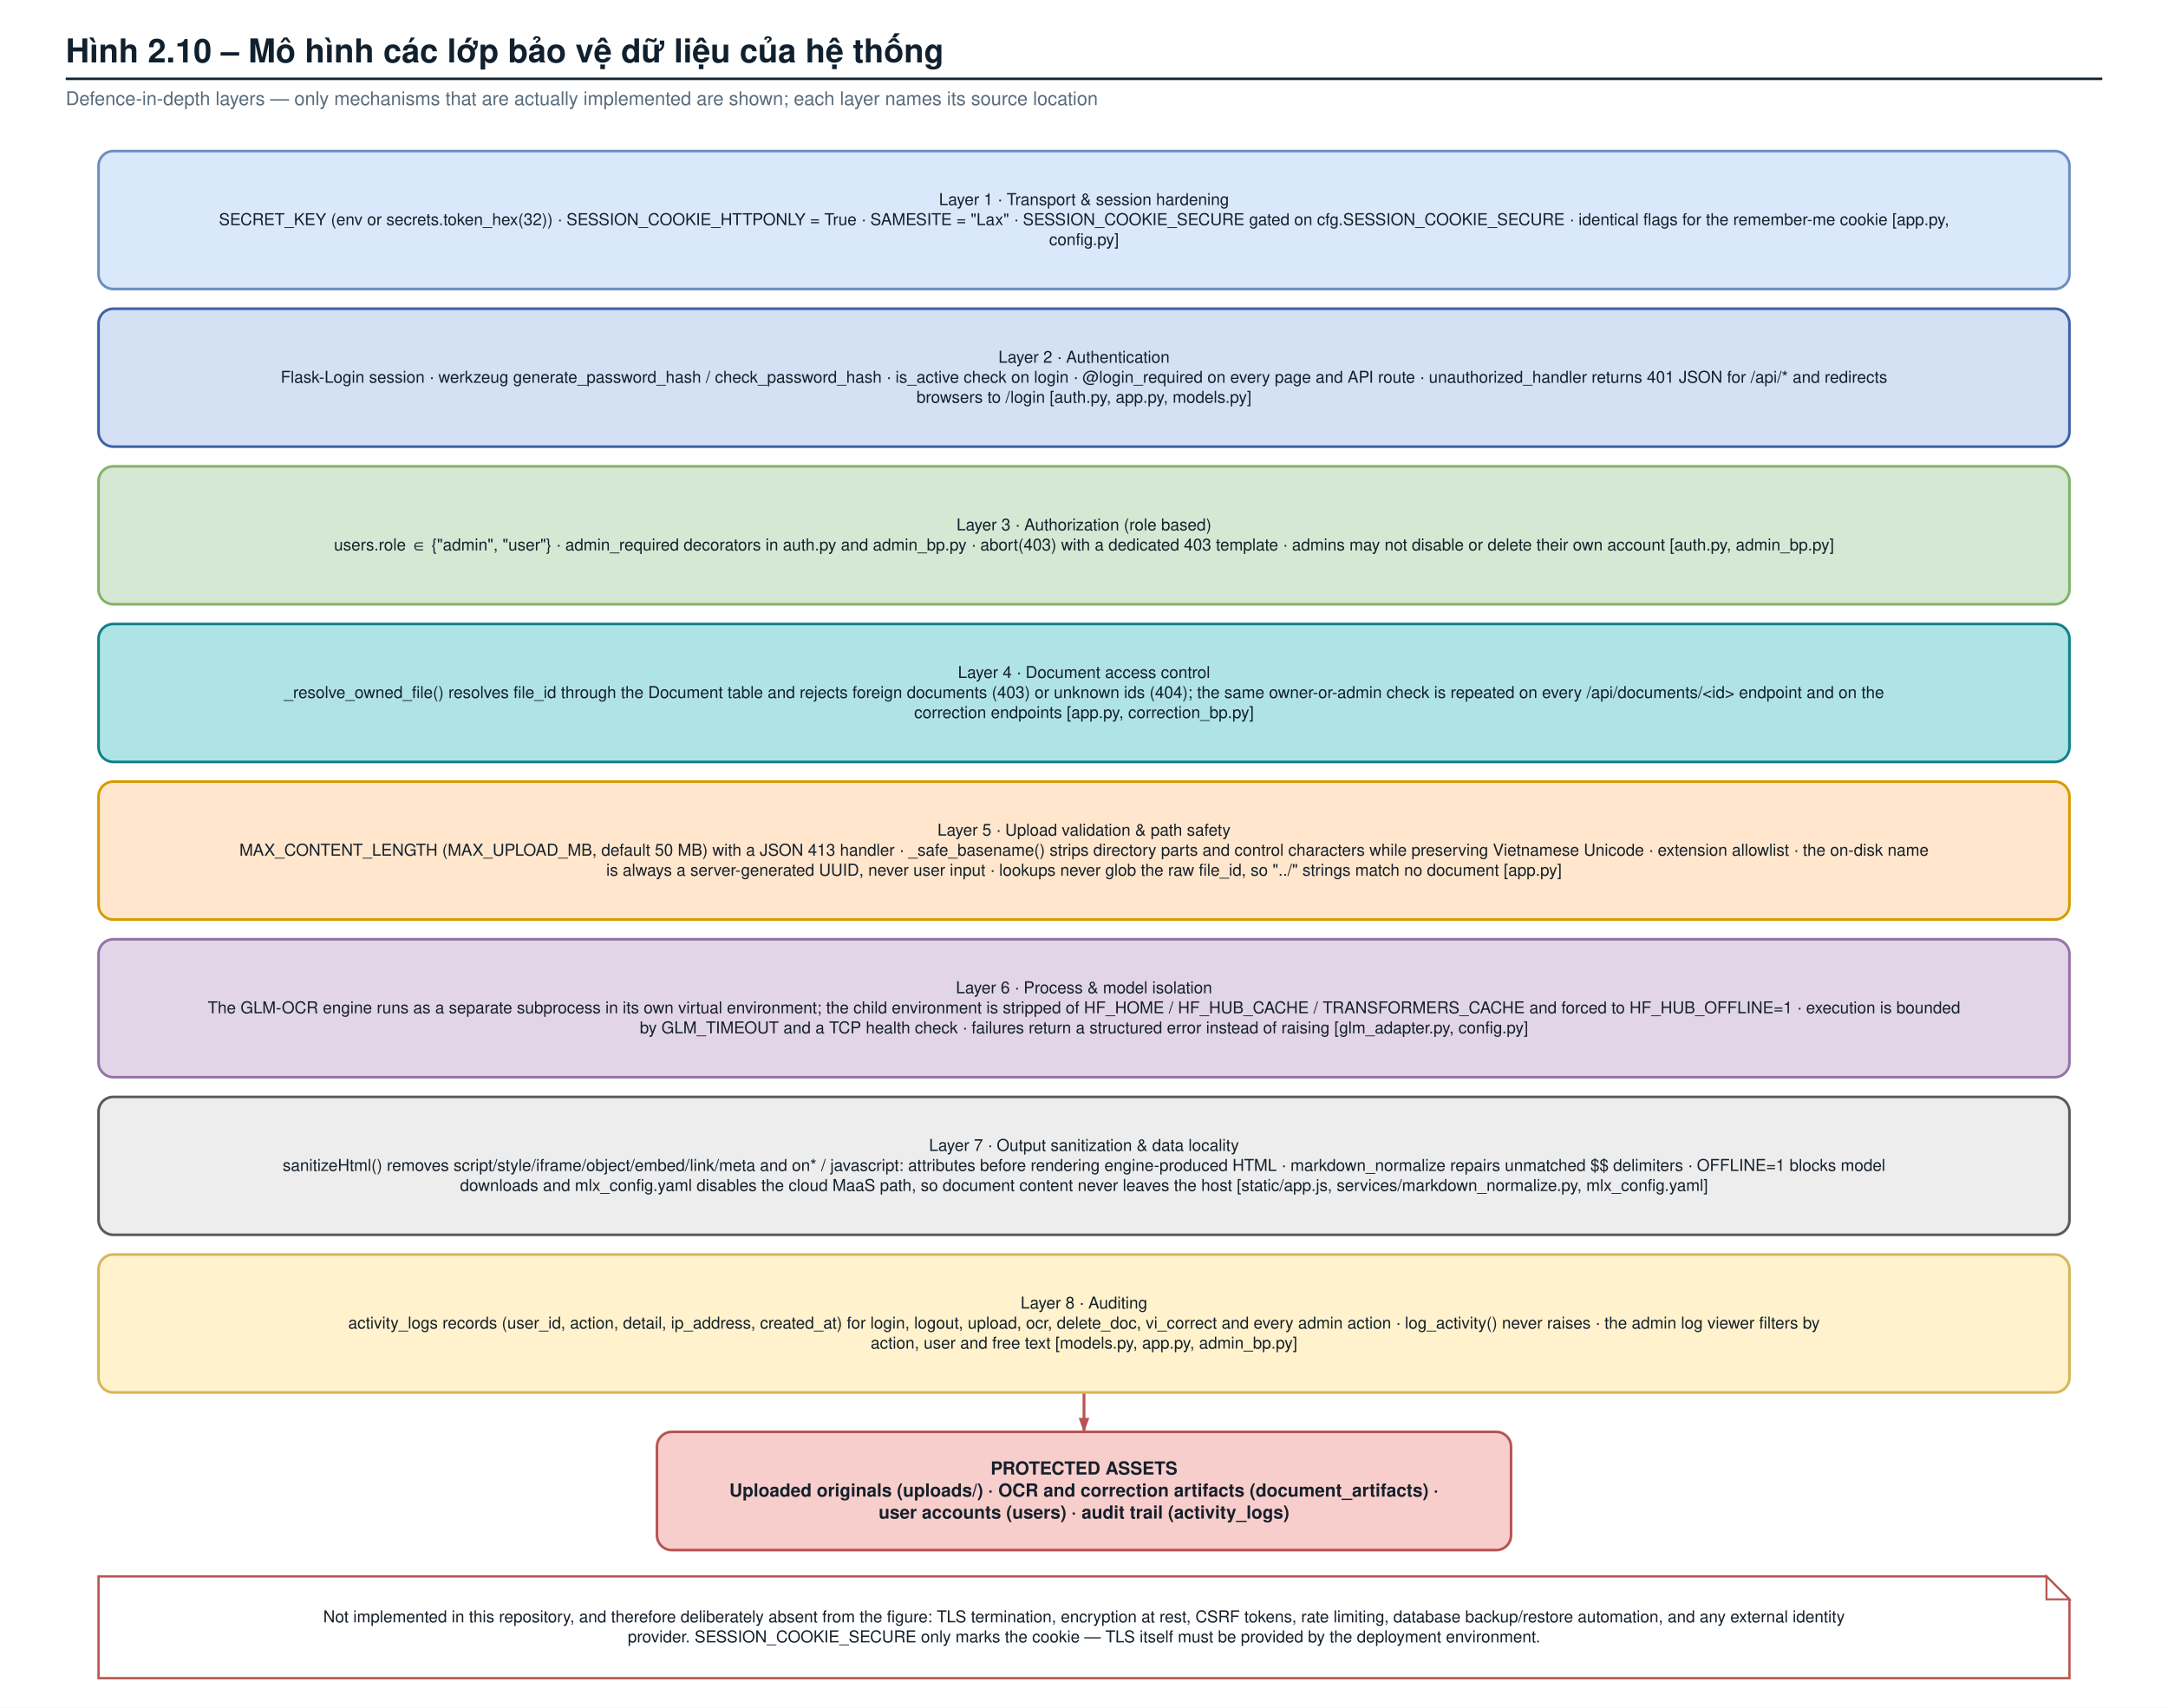
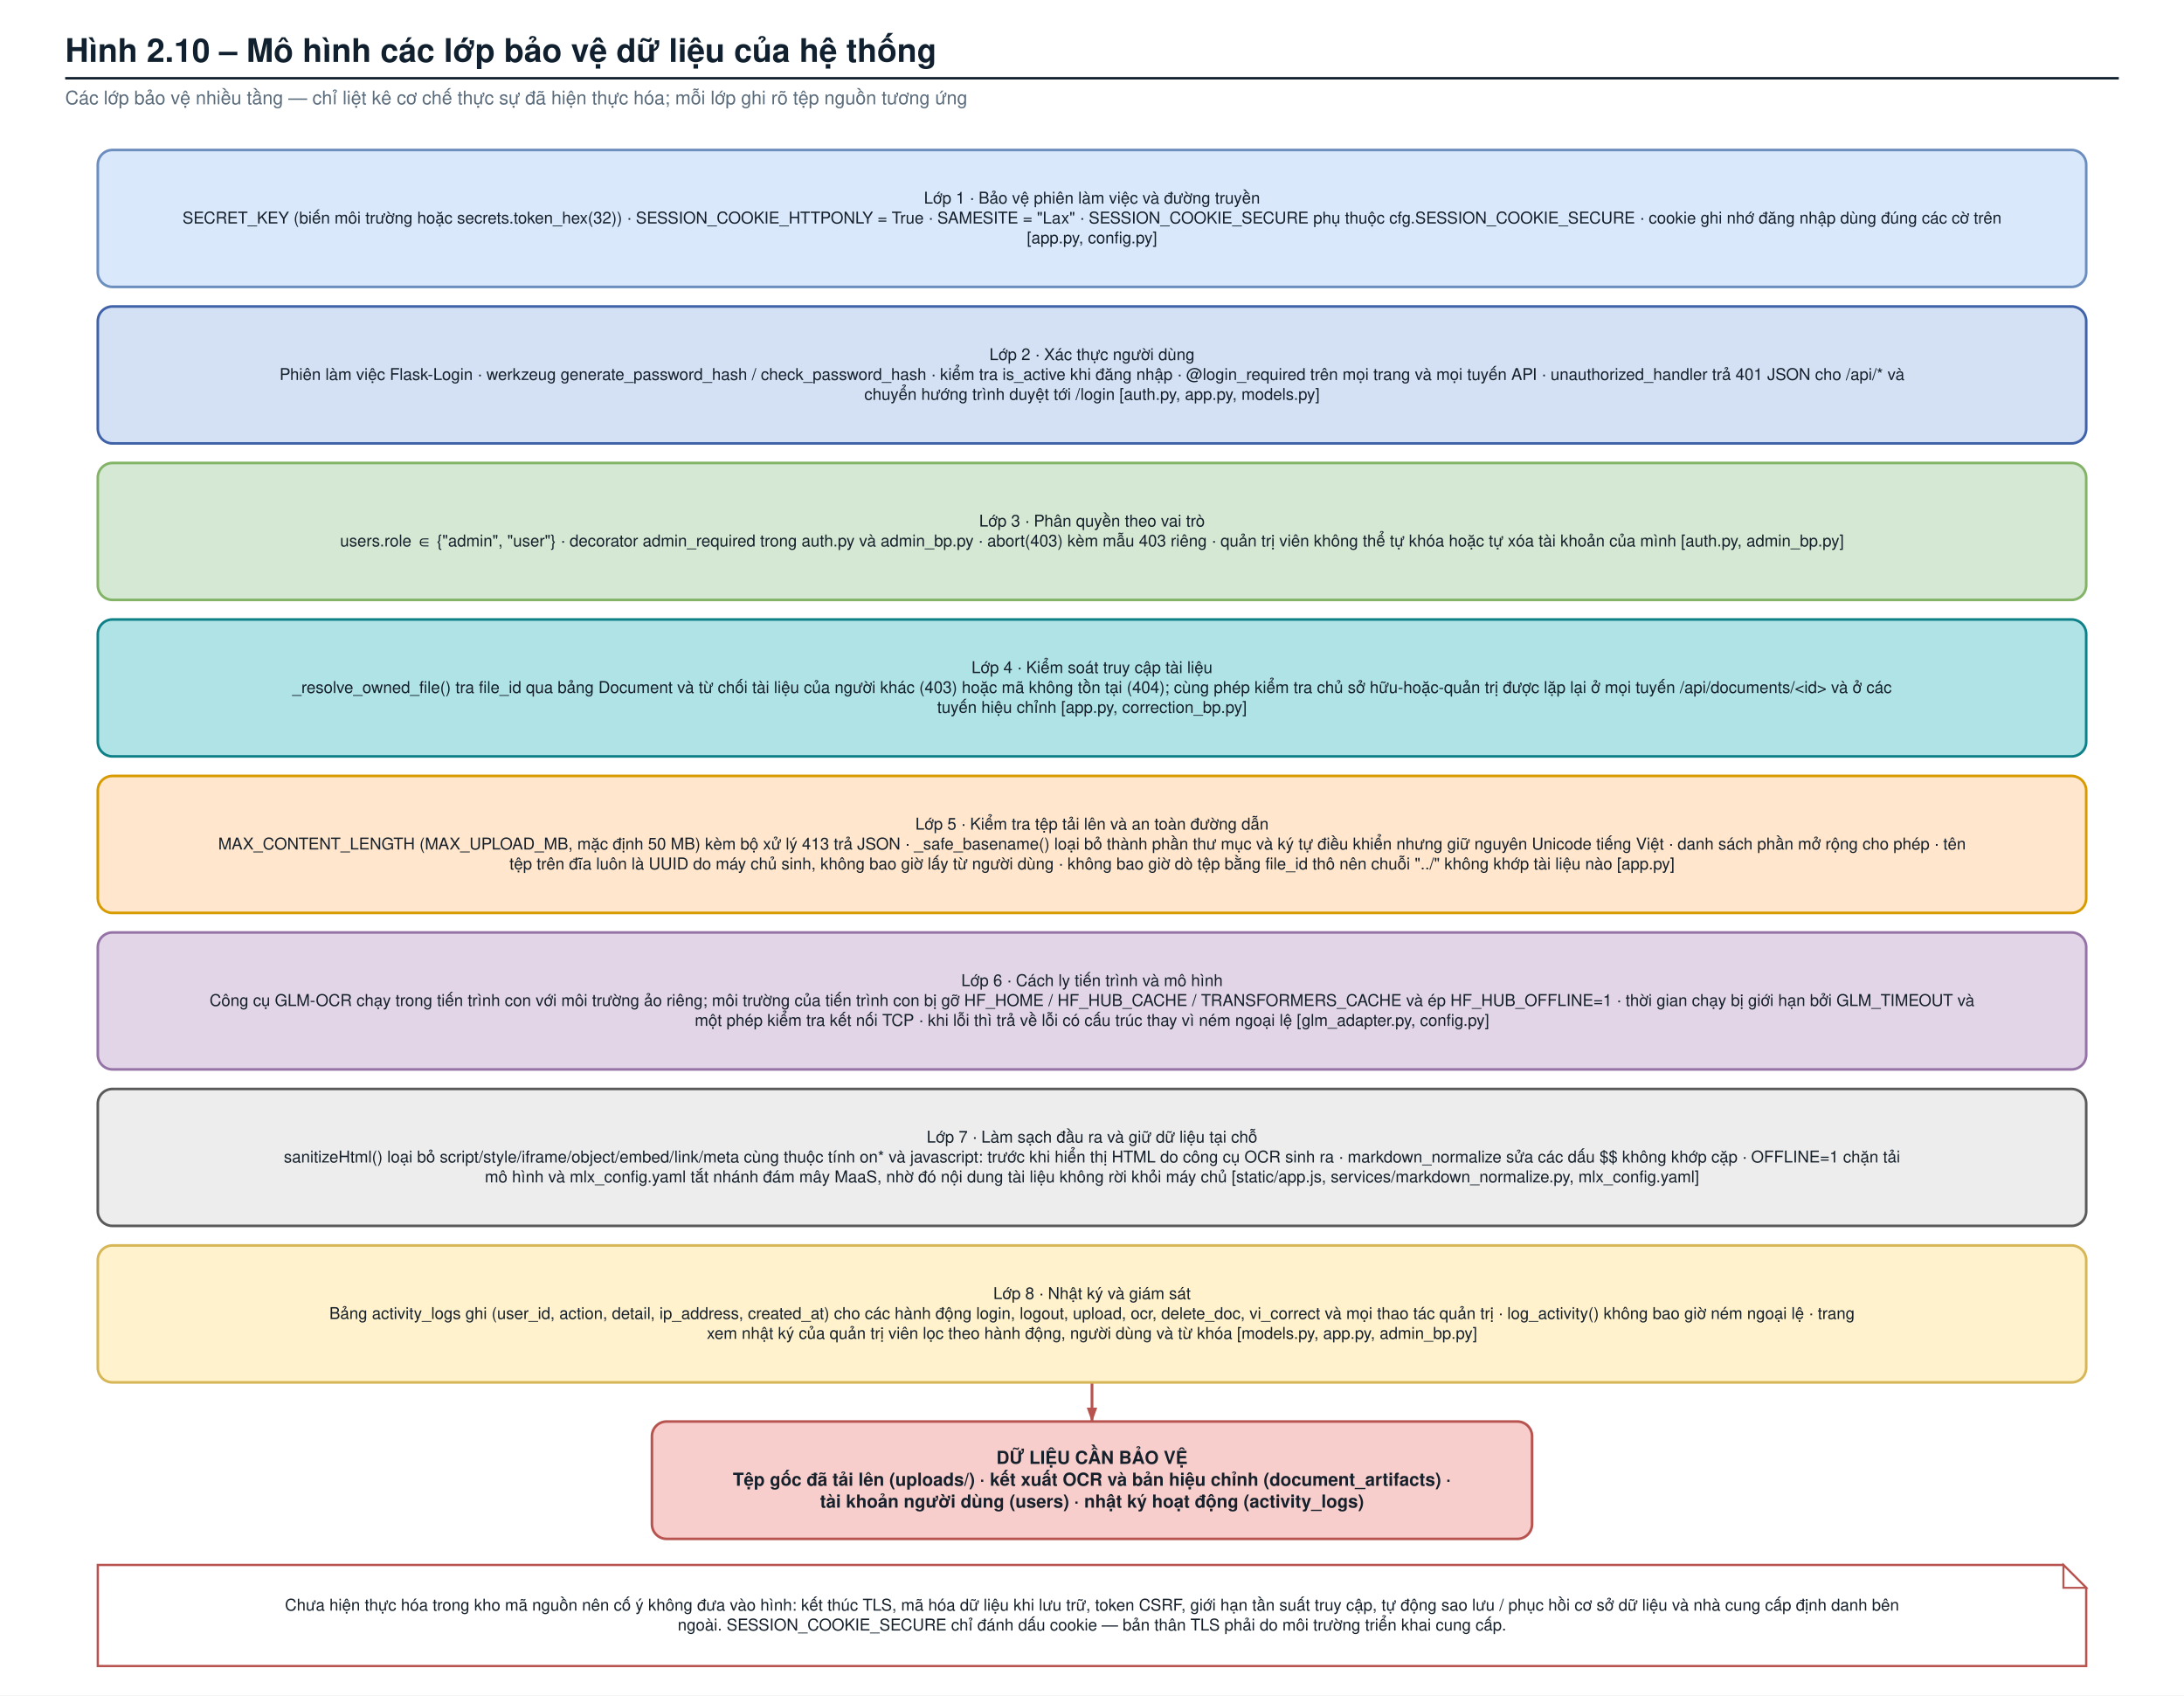
- <svg xmlns="http://www.w3.org/2000/svg" width="1320" height="1040" viewBox="0 0 1320 1040" font-family="Helvetica, Arial, sans-serif">
+ <svg xmlns="http://www.w3.org/2000/svg" width="1340" height="1040" viewBox="0 0 1340 1040" font-family="Helvetica, Arial, sans-serif">
  <defs>
    <marker id="arr_445" markerWidth="11" markerHeight="11" refX="8.5" refY="3.2" orient="auto" markerUnits="userSpaceOnUse">
      <path d="M0,0 L9,3.2 L0,6.4 Z" fill="#445" />
    </marker>
    <marker id="arr_B85450" markerWidth="11" markerHeight="11" refX="8.5" refY="3.2" orient="auto" markerUnits="userSpaceOnUse">
      <path d="M0,0 L9,3.2 L0,6.4 Z" fill="#B85450" />
    </marker>
  </defs>
-   <rect x="0" y="0" width="1320" height="1040" fill="#FFFFFF" />
+   <rect x="0" y="0" width="1340" height="1040" fill="#FFFFFF" />
  <text x="40" y="38" font-size="20" font-weight="700" fill="#10202E">Hình 2.10 – Mô hình các lớp bảo vệ dữ liệu của hệ thống</text>
-   <line x1="40" y1="48" x2="1280" y2="48" stroke="#10202E" stroke-width="1.5" />
-   <text x="40" y="64" font-size="11.5" fill="#5A6B7B">Defence-in-depth layers — only mechanisms that are actually implemented are shown; each layer names its source location</text>
-   <path d="M660.0,848.0 L660.0,872.0" fill="none" stroke="#B85450" stroke-width="1.7" marker-end="url(#arr_B85450)" />
-   <rect x="60.0" y="92.0" width="1200.0" height="84.0" rx="9" fill="#DAE8FC" stroke="#6C8EBF" stroke-width="1.6" />
-   <text x="660.0" y="124.9" font-size="10.0" font-weight="400" fill="#15202B" text-anchor="middle">Layer 1 · Transport &amp; session hardening</text>
-   <text x="660.0" y="137.1" font-size="10.0" font-weight="400" fill="#15202B" text-anchor="middle">SECRET_KEY (env or secrets.token_hex(32)) · SESSION_COOKIE_HTTPONLY = True · SAMESITE = "Lax" · SESSION_COOKIE_SECURE gated on cfg.SESSION_COOKIE_SECURE · identical flags for the remember-me cookie   [app.py,</text>
-   <text x="660.0" y="149.3" font-size="10.0" font-weight="400" fill="#15202B" text-anchor="middle">config.py]</text>
-   <rect x="60.0" y="188.0" width="1200.0" height="84.0" rx="9" fill="#D4E1F5" stroke="#3F61A8" stroke-width="1.6" />
-   <text x="660.0" y="220.9" font-size="10.0" font-weight="400" fill="#15202B" text-anchor="middle">Layer 2 · Authentication</text>
-   <text x="660.0" y="233.1" font-size="10.0" font-weight="400" fill="#15202B" text-anchor="middle">Flask-Login session · werkzeug generate_password_hash / check_password_hash · is_active check on login · @login_required on every page and API route · unauthorized_handler returns 401 JSON for /api/* and redirects</text>
-   <text x="660.0" y="245.3" font-size="10.0" font-weight="400" fill="#15202B" text-anchor="middle">browsers to /login   [auth.py, app.py, models.py]</text>
-   <rect x="60.0" y="284.0" width="1200.0" height="84.0" rx="9" fill="#D5E8D4" stroke="#82B366" stroke-width="1.6" />
-   <text x="660.0" y="323.0" font-size="10.0" font-weight="400" fill="#15202B" text-anchor="middle">Layer 3 · Authorization (role based)</text>
-   <text x="660.0" y="335.2" font-size="10.0" font-weight="400" fill="#15202B" text-anchor="middle">users.role ∈ {"admin", "user"} · admin_required decorators in auth.py and admin_bp.py · abort(403) with a dedicated 403 template · admins may not disable or delete their own account   [auth.py, admin_bp.py]</text>
-   <rect x="60.0" y="380.0" width="1200.0" height="84.0" rx="9" fill="#B0E3E6" stroke="#0E8088" stroke-width="1.6" />
-   <text x="660.0" y="412.9" font-size="10.0" font-weight="400" fill="#15202B" text-anchor="middle">Layer 4 · Document access control</text>
-   <text x="660.0" y="425.1" font-size="10.0" font-weight="400" fill="#15202B" text-anchor="middle">_resolve_owned_file() resolves file_id through the Document table and rejects foreign documents (403) or unknown ids (404); the same owner-or-admin check is repeated on every /api/documents/&lt;id&gt; endpoint and on the</text>
-   <text x="660.0" y="437.3" font-size="10.0" font-weight="400" fill="#15202B" text-anchor="middle">correction endpoints   [app.py, correction_bp.py]</text>
-   <rect x="60.0" y="476.0" width="1200.0" height="84.0" rx="9" fill="#FFE6CC" stroke="#D79B00" stroke-width="1.6" />
-   <text x="660.0" y="508.9" font-size="10.0" font-weight="400" fill="#15202B" text-anchor="middle">Layer 5 · Upload validation &amp; path safety</text>
-   <text x="660.0" y="521.1" font-size="10.0" font-weight="400" fill="#15202B" text-anchor="middle">MAX_CONTENT_LENGTH (MAX_UPLOAD_MB, default 50 MB) with a JSON 413 handler · _safe_basename() strips directory parts and control characters while preserving Vietnamese Unicode · extension allowlist · the on-disk name</text>
-   <text x="660.0" y="533.3" font-size="10.0" font-weight="400" fill="#15202B" text-anchor="middle">is always a server-generated UUID, never user input · lookups never glob the raw file_id, so "../" strings match no document   [app.py]</text>
-   <rect x="60.0" y="572.0" width="1200.0" height="84.0" rx="9" fill="#E1D5E7" stroke="#9673A6" stroke-width="1.6" />
-   <text x="660.0" y="604.9" font-size="10.0" font-weight="400" fill="#15202B" text-anchor="middle">Layer 6 · Process &amp; model isolation</text>
-   <text x="660.0" y="617.1" font-size="10.0" font-weight="400" fill="#15202B" text-anchor="middle">The GLM-OCR engine runs as a separate subprocess in its own virtual environment; the child environment is stripped of HF_HOME / HF_HUB_CACHE / TRANSFORMERS_CACHE and forced to HF_HUB_OFFLINE=1 · execution is bounded</text>
-   <text x="660.0" y="629.3" font-size="10.0" font-weight="400" fill="#15202B" text-anchor="middle">by GLM_TIMEOUT and a TCP health check · failures return a structured error instead of raising   [glm_adapter.py, config.py]</text>
-   <rect x="60.0" y="668.0" width="1200.0" height="84.0" rx="9" fill="#EDEDED" stroke="#5A5A5A" stroke-width="1.6" />
-   <text x="660.0" y="700.9" font-size="10.0" font-weight="400" fill="#15202B" text-anchor="middle">Layer 7 · Output sanitization &amp; data locality</text>
-   <text x="660.0" y="713.1" font-size="10.0" font-weight="400" fill="#15202B" text-anchor="middle">sanitizeHtml() removes script/style/iframe/object/embed/link/meta and on* / javascript: attributes before rendering engine-produced HTML · markdown_normalize repairs unmatched $$ delimiters · OFFLINE=1 blocks model</text>
-   <text x="660.0" y="725.3" font-size="10.0" font-weight="400" fill="#15202B" text-anchor="middle">downloads and mlx_config.yaml disables the cloud MaaS path, so document content never leaves the host   [static/app.js, services/markdown_normalize.py, mlx_config.yaml]</text>
-   <rect x="60.0" y="764.0" width="1200.0" height="84.0" rx="9" fill="#FFF2CC" stroke="#D6B656" stroke-width="1.6" />
-   <text x="660.0" y="796.9" font-size="10.0" font-weight="400" fill="#15202B" text-anchor="middle">Layer 8 · Auditing</text>
-   <text x="660.0" y="809.1" font-size="10.0" font-weight="400" fill="#15202B" text-anchor="middle">activity_logs records (user_id, action, detail, ip_address, created_at) for login, logout, upload, ocr, delete_doc, vi_correct and every admin action · log_activity() never raises · the admin log viewer filters by</text>
-   <text x="660.0" y="821.3" font-size="10.0" font-weight="400" fill="#15202B" text-anchor="middle">action, user and free text   [models.py, app.py, admin_bp.py]</text>
-   <rect x="400.0" y="872.0" width="520.0" height="72.0" rx="9" fill="#F8CECC" stroke="#B85450" stroke-width="1.6" />
-   <text x="660.0" y="898.0" font-size="11.0" font-weight="700" fill="#15202B" text-anchor="middle">PROTECTED ASSETS</text>
-   <text x="660.0" y="911.4" font-size="11.0" font-weight="700" fill="#15202B" text-anchor="middle">Uploaded originals (uploads/) · OCR and correction artifacts (document_artifacts) ·</text>
-   <text x="660.0" y="924.8" font-size="11.0" font-weight="700" fill="#15202B" text-anchor="middle">user accounts (users) · audit trail (activity_logs)</text>
-   <path d="M60.0,960.0 h1186.0 l14.0,14.0 v48.0 h-1200.0 z" fill="#FFFFFF" stroke="#B85450" stroke-width="1.4" />
-   <path d="M1246.0,960.0 l14.0,14.0 h-14.0 z" fill="#FFFFFF" stroke="#B85450" stroke-width="1.2" />
-   <text x="660.0" y="988.0" font-size="10.0" font-weight="400" fill="#15202B" text-anchor="middle">Not implemented in this repository, and therefore deliberately absent from the figure: TLS termination, encryption at rest, CSRF tokens, rate limiting, database backup/restore automation, and any external identity</text>
-   <text x="660.0" y="1000.2" font-size="10.0" font-weight="400" fill="#15202B" text-anchor="middle">provider. SESSION_COOKIE_SECURE only marks the cookie — TLS itself must be provided by the deployment environment.</text>
+   <line x1="40" y1="48" x2="1300" y2="48" stroke="#10202E" stroke-width="1.5" />
+   <text x="40" y="64" font-size="11.5" fill="#5A6B7B">Các lớp bảo vệ nhiều tầng — chỉ liệt kê cơ chế thực sự đã hiện thực hóa; mỗi lớp ghi rõ tệp nguồn tương ứng</text>
+   <path d="M670.0,848.0 L670.0,872.0" fill="none" stroke="#B85450" stroke-width="1.7" marker-end="url(#arr_B85450)" />
+   <rect x="60.0" y="92.0" width="1220.0" height="84.0" rx="9" fill="#DAE8FC" stroke="#6C8EBF" stroke-width="1.6" />
+   <text x="670.0" y="124.9" font-size="10.0" font-weight="400" fill="#15202B" text-anchor="middle">Lớp 1 · Bảo vệ phiên làm việc và đường truyền</text>
+   <text x="670.0" y="137.1" font-size="10.0" font-weight="400" fill="#15202B" text-anchor="middle">SECRET_KEY (biến môi trường hoặc secrets.token_hex(32)) · SESSION_COOKIE_HTTPONLY = True · SAMESITE = "Lax" · SESSION_COOKIE_SECURE phụ thuộc cfg.SESSION_COOKIE_SECURE · cookie ghi nhớ đăng nhập dùng đúng các cờ trên  </text>
+   <text x="670.0" y="149.3" font-size="10.0" font-weight="400" fill="#15202B" text-anchor="middle">[app.py, config.py]</text>
+   <rect x="60.0" y="188.0" width="1220.0" height="84.0" rx="9" fill="#D4E1F5" stroke="#3F61A8" stroke-width="1.6" />
+   <text x="670.0" y="220.9" font-size="10.0" font-weight="400" fill="#15202B" text-anchor="middle">Lớp 2 · Xác thực người dùng</text>
+   <text x="670.0" y="233.1" font-size="10.0" font-weight="400" fill="#15202B" text-anchor="middle">Phiên làm việc Flask-Login · werkzeug generate_password_hash / check_password_hash · kiểm tra is_active khi đăng nhập · @login_required trên mọi trang và mọi tuyến API · unauthorized_handler trả 401 JSON cho /api/* và</text>
+   <text x="670.0" y="245.3" font-size="10.0" font-weight="400" fill="#15202B" text-anchor="middle">chuyển hướng trình duyệt tới /login   [auth.py, app.py, models.py]</text>
+   <rect x="60.0" y="284.0" width="1220.0" height="84.0" rx="9" fill="#D5E8D4" stroke="#82B366" stroke-width="1.6" />
+   <text x="670.0" y="323.0" font-size="10.0" font-weight="400" fill="#15202B" text-anchor="middle">Lớp 3 · Phân quyền theo vai trò</text>
+   <text x="670.0" y="335.2" font-size="10.0" font-weight="400" fill="#15202B" text-anchor="middle">users.role ∈ {"admin", "user"} · decorator admin_required trong auth.py và admin_bp.py · abort(403) kèm mẫu 403 riêng · quản trị viên không thể tự khóa hoặc tự xóa tài khoản của mình   [auth.py, admin_bp.py]</text>
+   <rect x="60.0" y="380.0" width="1220.0" height="84.0" rx="9" fill="#B0E3E6" stroke="#0E8088" stroke-width="1.6" />
+   <text x="670.0" y="412.9" font-size="10.0" font-weight="400" fill="#15202B" text-anchor="middle">Lớp 4 · Kiểm soát truy cập tài liệu</text>
+   <text x="670.0" y="425.1" font-size="10.0" font-weight="400" fill="#15202B" text-anchor="middle">_resolve_owned_file() tra file_id qua bảng Document và từ chối tài liệu của người khác (403) hoặc mã không tồn tại (404); cùng phép kiểm tra chủ sở hữu-hoặc-quản trị được lặp lại ở mọi tuyến /api/documents/&lt;id&gt; và ở các</text>
+   <text x="670.0" y="437.3" font-size="10.0" font-weight="400" fill="#15202B" text-anchor="middle">tuyến hiệu chỉnh   [app.py, correction_bp.py]</text>
+   <rect x="60.0" y="476.0" width="1220.0" height="84.0" rx="9" fill="#FFE6CC" stroke="#D79B00" stroke-width="1.6" />
+   <text x="670.0" y="508.9" font-size="10.0" font-weight="400" fill="#15202B" text-anchor="middle">Lớp 5 · Kiểm tra tệp tải lên và an toàn đường dẫn</text>
+   <text x="670.0" y="521.1" font-size="10.0" font-weight="400" fill="#15202B" text-anchor="middle">MAX_CONTENT_LENGTH (MAX_UPLOAD_MB, mặc định 50 MB) kèm bộ xử lý 413 trả JSON · _safe_basename() loại bỏ thành phần thư mục và ký tự điều khiển nhưng giữ nguyên Unicode tiếng Việt · danh sách phần mở rộng cho phép · tên</text>
+   <text x="670.0" y="533.3" font-size="10.0" font-weight="400" fill="#15202B" text-anchor="middle">tệp trên đĩa luôn là UUID do máy chủ sinh, không bao giờ lấy từ người dùng · không bao giờ dò tệp bằng file_id thô nên chuỗi "../" không khớp tài liệu nào   [app.py]</text>
+   <rect x="60.0" y="572.0" width="1220.0" height="84.0" rx="9" fill="#E1D5E7" stroke="#9673A6" stroke-width="1.6" />
+   <text x="670.0" y="604.9" font-size="10.0" font-weight="400" fill="#15202B" text-anchor="middle">Lớp 6 · Cách ly tiến trình và mô hình</text>
+   <text x="670.0" y="617.1" font-size="10.0" font-weight="400" fill="#15202B" text-anchor="middle">Công cụ GLM-OCR chạy trong tiến trình con với môi trường ảo riêng; môi trường của tiến trình con bị gỡ HF_HOME / HF_HUB_CACHE / TRANSFORMERS_CACHE và ép HF_HUB_OFFLINE=1 · thời gian chạy bị giới hạn bởi GLM_TIMEOUT và</text>
+   <text x="670.0" y="629.3" font-size="10.0" font-weight="400" fill="#15202B" text-anchor="middle">một phép kiểm tra kết nối TCP · khi lỗi thì trả về lỗi có cấu trúc thay vì ném ngoại lệ   [glm_adapter.py, config.py]</text>
+   <rect x="60.0" y="668.0" width="1220.0" height="84.0" rx="9" fill="#EDEDED" stroke="#5A5A5A" stroke-width="1.6" />
+   <text x="670.0" y="700.9" font-size="10.0" font-weight="400" fill="#15202B" text-anchor="middle">Lớp 7 · Làm sạch đầu ra và giữ dữ liệu tại chỗ</text>
+   <text x="670.0" y="713.1" font-size="10.0" font-weight="400" fill="#15202B" text-anchor="middle">sanitizeHtml() loại bỏ script/style/iframe/object/embed/link/meta cùng thuộc tính on* và javascript: trước khi hiển thị HTML do công cụ OCR sinh ra · markdown_normalize sửa các dấu $$ không khớp cặp · OFFLINE=1 chặn tải</text>
+   <text x="670.0" y="725.3" font-size="10.0" font-weight="400" fill="#15202B" text-anchor="middle">mô hình và mlx_config.yaml tắt nhánh đám mây MaaS, nhờ đó nội dung tài liệu không rời khỏi máy chủ   [static/app.js, services/markdown_normalize.py, mlx_config.yaml]</text>
+   <rect x="60.0" y="764.0" width="1220.0" height="84.0" rx="9" fill="#FFF2CC" stroke="#D6B656" stroke-width="1.6" />
+   <text x="670.0" y="796.9" font-size="10.0" font-weight="400" fill="#15202B" text-anchor="middle">Lớp 8 · Nhật ký và giám sát</text>
+   <text x="670.0" y="809.1" font-size="10.0" font-weight="400" fill="#15202B" text-anchor="middle">Bảng activity_logs ghi (user_id, action, detail, ip_address, created_at) cho các hành động login, logout, upload, ocr, delete_doc, vi_correct và mọi thao tác quản trị · log_activity() không bao giờ ném ngoại lệ · trang</text>
+   <text x="670.0" y="821.3" font-size="10.0" font-weight="400" fill="#15202B" text-anchor="middle">xem nhật ký của quản trị viên lọc theo hành động, người dùng và từ khóa   [models.py, app.py, admin_bp.py]</text>
+   <rect x="400.0" y="872.0" width="540.0" height="72.0" rx="9" fill="#F8CECC" stroke="#B85450" stroke-width="1.6" />
+   <text x="670.0" y="898.0" font-size="11.0" font-weight="700" fill="#15202B" text-anchor="middle">DỮ LIỆU CẦN BẢO VỆ</text>
+   <text x="670.0" y="911.4" font-size="11.0" font-weight="700" fill="#15202B" text-anchor="middle">Tệp gốc đã tải lên (uploads/) · kết xuất OCR và bản hiệu chỉnh (document_artifacts) ·</text>
+   <text x="670.0" y="924.8" font-size="11.0" font-weight="700" fill="#15202B" text-anchor="middle">tài khoản người dùng (users) · nhật ký hoạt động (activity_logs)</text>
+   <path d="M60.0,960.0 h1206.0 l14.0,14.0 v48.0 h-1220.0 z" fill="#FFFFFF" stroke="#B85450" stroke-width="1.4" />
+   <path d="M1266.0,960.0 l14.0,14.0 h-14.0 z" fill="#FFFFFF" stroke="#B85450" stroke-width="1.2" />
+   <text x="670.0" y="988.0" font-size="10.0" font-weight="400" fill="#15202B" text-anchor="middle">Chưa hiện thực hóa trong kho mã nguồn nên cố ý không đưa vào hình: kết thúc TLS, mã hóa dữ liệu khi lưu trữ, token CSRF, giới hạn tần suất truy cập, tự động sao lưu / phục hồi cơ sở dữ liệu và nhà cung cấp định danh bên</text>
+   <text x="670.0" y="1000.2" font-size="10.0" font-weight="400" fill="#15202B" text-anchor="middle">ngoài. SESSION_COOKIE_SECURE chỉ đánh dấu cookie — bản thân TLS phải do môi trường triển khai cung cấp.</text>
</svg>
